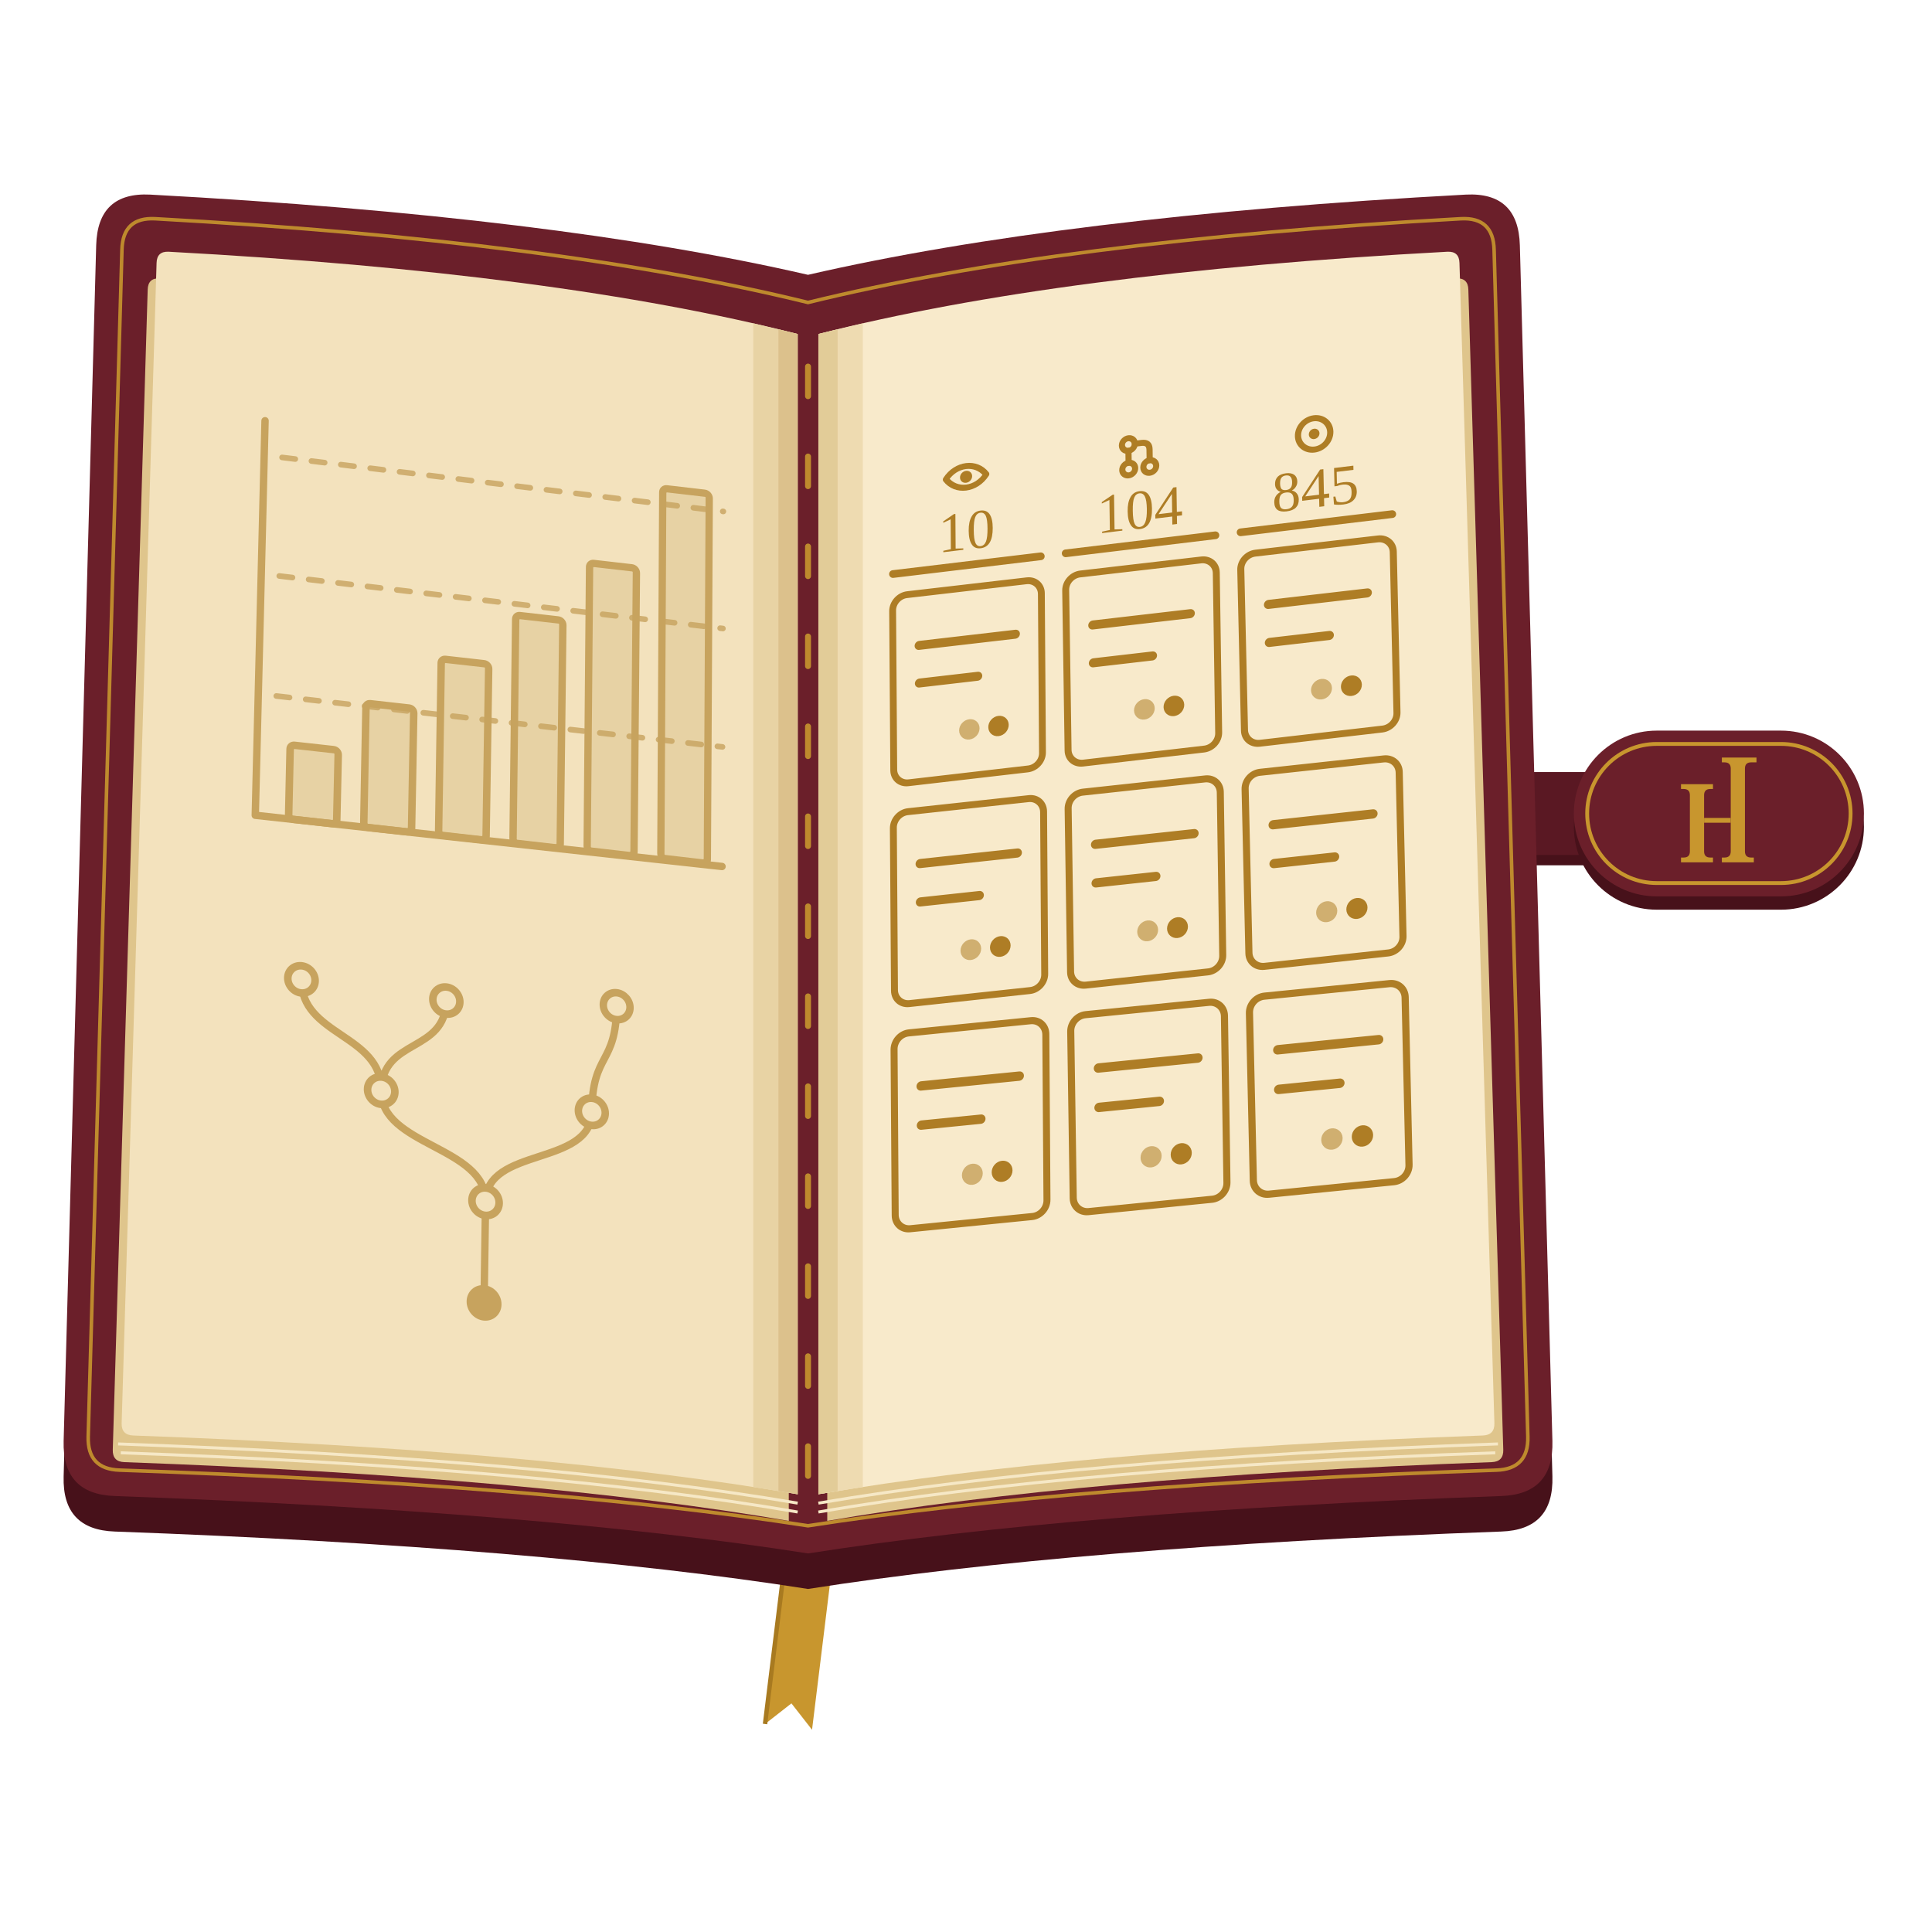
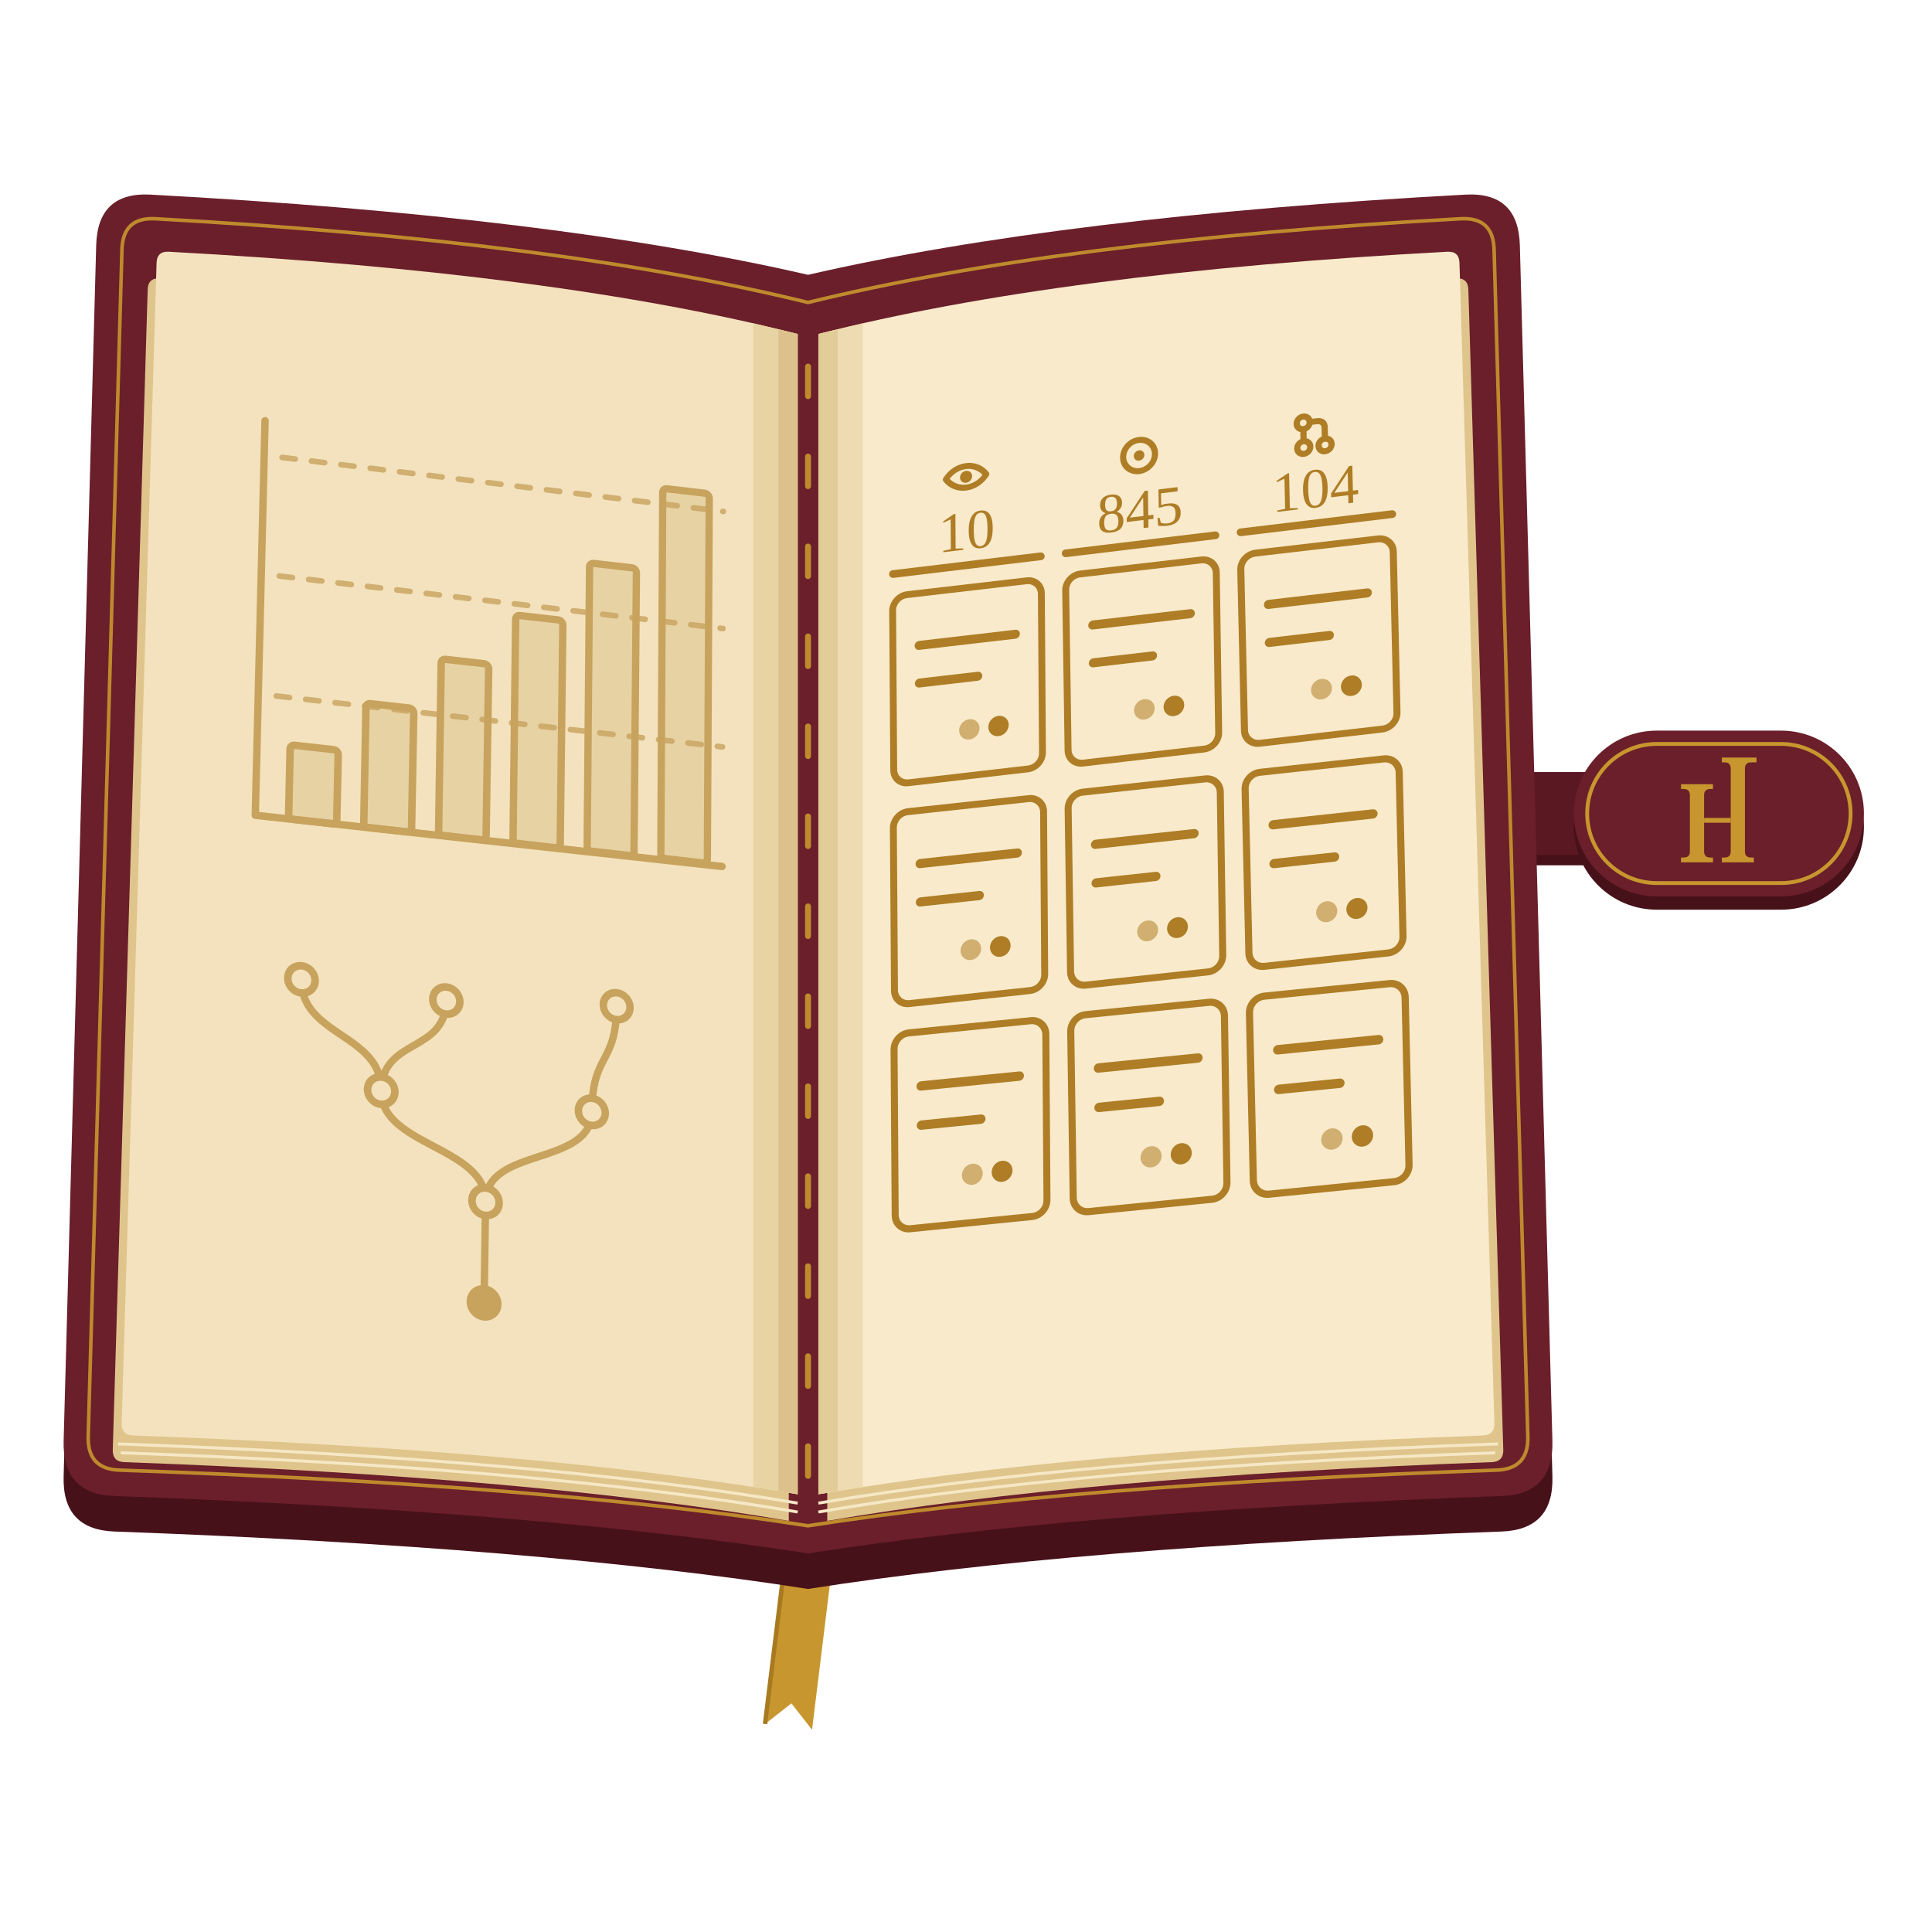
<svg xmlns="http://www.w3.org/2000/svg" viewBox="-546 -569.7 1305.5 1305.5" role="img" aria-label="Historia: an open leather journal; a gold-ink chart record on the left page, a project board on the right, closed by a strap medallion bearing an H">
  <g id="ribbon" transform="rotate(7 0 490)">
    <path d="M-16,470 H16 V598 L0,582 L-16,598 Z" fill="#C8962E" />
    <path d="M-16,470 V598" stroke="#A87A20" stroke-width="3" fill="none" />
  </g>
  <g id="strap">
    <rect x="451.5" y="-41" width="164" height="56" fill="#47111A" />
    <rect x="451.5" y="-48" width="164" height="56" fill="#5A1823" />
  </g>
  <g id="cover">
    <path d="M-481,-404 Q-480,-440 -444.5,-438.2 Q-171.4,-423.5 0,-384 Q171.4,-423.5 444.5,-438.2 Q480,-440 481,-404 L503,404 Q504,440 468.4,441.2 Q180.5,451.7 0,480 Q-180.5,451.7 -468.4,441.2 Q-504,440 -503,404 Z" fill="#47111A" transform="translate(0 24)" />
    <path d="M-481,-404 Q-480,-440 -444.5,-438.2 Q-171.4,-423.5 0,-384 Q171.4,-423.5 444.5,-438.2 Q480,-440 481,-404 L503,404 Q504,440 468.4,441.2 Q180.5,451.7 0,480 Q-180.5,451.7 -468.4,441.2 Q-504,440 -503,404 Z" fill="#6B1F2A" />
    <path d="M-463.6,-401 Q-463,-423 -441.2,-421.9 Q-169.2,-406.9 0,-365.3 Q169.2,-406.9 441.2,-421.9 Q463,-423 463.6,-401 L486.4,401 Q487,423 465.2,423.7 Q178.3,433.6 0,461.3 Q-178.3,433.6 -465.2,423.7 Q-487,423 -486.4,401 Z" fill="none" stroke="#C8962E" stroke-width="2.4" opacity="0.9" />
  </g>
  <g id="pages">
    <path d="M-440.2,-392 Q-440,-400 -432,-399.6 Q-169.1,-385.4 -7,-344 L-7,440 Q-178.2,410.4 -456,400.3 Q-464,400 -463.8,392 Z" fill="#DFC58C" transform="translate(-6 18)" />
    <path d="M440.2,-392 Q440,-400 432,-399.6 Q169.1,-385.4 7,-344 L7,440 Q178.2,410.4 456,400.3 Q464,400 463.8,392 Z" fill="#DFC58C" transform="translate(6 18)" />
    <path d="M-466.2,406 Q-182.9,416 -7,446" fill="none" stroke="#F6E8C6" stroke-width="2" />
    <path d="M466.2,406 Q182.9,416 7,446" fill="none" stroke="#F6E8C6" stroke-width="2" />
    <path d="M-464.4,412 Q-181.1,422 -7,452" fill="none" stroke="#F6E8C6" stroke-width="2" />
    <path d="M464.4,412 Q181.1,422 7,452" fill="none" stroke="#F6E8C6" stroke-width="2" />
    <path d="M-440.2,-392 Q-440,-400 -432,-399.6 Q-169.1,-385.4 -7,-344 L-7,440 Q-178.2,410.4 -456,400.3 Q-464,400 -463.8,392 Z" fill="#F3E2BD" />
    <path d="M440.2,-392 Q440,-400 432,-399.6 Q169.1,-385.4 7,-344 L7,440 Q178.2,410.4 456,400.3 Q464,400 463.8,392 Z" fill="#F8EACB" />
    <path d="M-7,-344 L-7,440 L-37,435.1 L-37,-351.2 Z" fill="#E8D3A4" />
    <path d="M-7,-344 L-7,440 L-20,437.8 L-20,-347.2 Z" fill="#DCC18C" />
    <path d="M7,-344 L7,440 L37,435.1 L37,-351.2 Z" fill="#EEDBB1" />
    <path d="M7,-344 L7,440 L20,437.8 L20,-347.2 Z" fill="#E2CC98" />
    <path id="stitches" d="M0,-322 V428" fill="none" stroke="#C8962E" stroke-width="4" stroke-linecap="round" stroke-dasharray="20 40.8" opacity="0.9" />
  </g>
  <g id="record" fill="#C7A35E" stroke="#C7A35E">
    <path d="M-366.9,-285.4 L-373.5,-18.8 L-58.1,15.8" fill="none" stroke-width="5" stroke-linecap="round" stroke-linejoin="round" />
    <path d="M-355.4,-260.6 L-57.2,-224.1" fill="none" stroke-width="3.8" stroke-dasharray="9 11" stroke-linecap="round" opacity="0.8" />
    <path d="M-357.3,-180.5 L-57.5,-145" fill="none" stroke-width="3.8" stroke-dasharray="9 11" stroke-linecap="round" opacity="0.8" />
    <path d="M-359.3,-99.4 L-57.8,-65" fill="none" stroke-width="3.8" stroke-dasharray="9 11" stroke-linecap="round" opacity="0.8" />
    <g transform="matrix(1.0155 0.1127 -0.0222 1.0006 -334.2 -39.6)">
      <rect x="-16" y="-25" width="32" height="50" rx="3" fill-opacity="0.26" stroke-width="5" stroke-linejoin="round" />
    </g>
    <g transform="matrix(1.009 0.1129 -0.0187 0.996 -283.3 -50.9)">
      <rect x="-16" y="-42" width="32" height="84" rx="3" fill-opacity="0.26" stroke-width="5" stroke-linejoin="round" />
    </g>
    <g transform="matrix(1.0024 0.1131 -0.0152 0.9914 -232.7 -63.2)">
      <rect x="-16" y="-60" width="32" height="120" rx="3" fill-opacity="0.26" stroke-width="5" stroke-linejoin="round" />
    </g>
    <g transform="matrix(0.9959 0.1133 -0.0118 0.9868 -182.5 -75.3)">
      <rect x="-16" y="-78" width="32" height="156" rx="3" fill-opacity="0.26" stroke-width="5" stroke-linejoin="round" />
    </g>
    <g transform="matrix(0.9893 0.1136 -0.0084 0.9818 -132.6 -90.3)">
      <rect x="-16" y="-99" width="32" height="198" rx="3" fill-opacity="0.26" stroke-width="5" stroke-linejoin="round" />
    </g>
    <g transform="matrix(0.9822 0.1143 -0.0051 0.9759 -83.1 -113)">
      <rect x="-16" y="-128" width="32" height="256" rx="3" fill-opacity="0.26" stroke-width="5" stroke-linejoin="round" />
    </g>
    <path d="M-218.9,310.7 C-218.3,273 -218.4,279.8 -217.9,242.3 M-217.9,242.3 C-217.4,204.9 -289.1,204.6 -288.4,167.3 M-217.9,242.3 C-217.4,204.9 -146.4,218.7 -146.1,181.6 M-288.4,167.3 C-287.7,129 -343.1,130.3 -342.3,92.1 M-288.4,167.3 C-287.7,131.3 -245,142.2 -244.4,106.4 M-146.1,181.6 C-145.7,141.3 -129.7,150.3 -129.3,110.2" fill="none" stroke-width="5" stroke-linecap="round" />
    <g transform="matrix(1.0258 0.0956 -0.0146 1.041 -218.9 310.7)">
      <circle cx="0" cy="0" r="9" fill="#C7A35E" stroke-width="5" />
    </g>
    <g transform="matrix(1.0212 0.0988 -0.0145 1.0316 -217.9 242.3)">
      <circle cx="0" cy="0" r="9" fill="#F3E2BD" stroke-width="5" />
    </g>
    <g transform="matrix(1.0242 0.1028 -0.0193 1.0257 -288.4 167.3)">
      <circle cx="0" cy="0" r="9" fill="#F3E2BD" stroke-width="5" />
    </g>
    <g transform="matrix(1.0089 0.1013 -0.0095 1.019 -146.1 181.6)">
      <circle cx="0" cy="0" r="9" fill="#F3E2BD" stroke-width="5" />
    </g>
    <g transform="matrix(1.0253 0.1067 -0.023 1.0188 -342.3 92.1)">
      <circle cx="0" cy="0" r="9" fill="#F3E2BD" stroke-width="5" />
    </g>
    <g transform="matrix(1.0151 0.1054 -0.0162 1.0148 -244.4 106.4)">
      <circle cx="0" cy="0" r="9" fill="#F3E2BD" stroke-width="5" />
    </g>
    <g transform="matrix(1.0023 0.1045 -0.0083 1.0084 -129.3 110.2)">
      <circle cx="0" cy="0" r="9" fill="#F3E2BD" stroke-width="5" />
    </g>
  </g>
  <g id="board" fill="#AE7D25" stroke="#AE7D25">
    <g transform="matrix(0.9759 -0.1204 0.0066 0.9595 106.8 -247.5)">
      <path d="M-14,0 C-7,-10.1 7,-10.1 14,0 C7,10.1 -7,10.1 -14,0 Z" fill="none" stroke-width="4.2" stroke-linejoin="round" />
      <circle cx="0" cy="0" r="4.2" stroke="none" />
    </g>
    <g transform="matrix(0.9784 -0.1188 0.0067 0.9644 107.1 -211)">
      <path d="M-7.6 11.5 -2.3 12V13H-16.1V12L-10.9 11.5V-9.4L-16 -7.6V-8.6L-8.6 -12.8H-7.6ZM18.1 0.1Q18.1 13.4 9.7 13.4Q5.6 13.4 3.6 10Q1.5 6.6 1.5 0.1Q1.5 -6.3 3.6 -9.6Q5.6 -13 9.8 -13Q13.9 -13 16 -9.7Q18.1 -6.3 18.1 0.1ZM14.5 0.1Q14.5 -6.1 13.4 -8.8Q12.2 -11.5 9.7 -11.5Q7.2 -11.5 6.1 -8.9Q5 -6.4 5 0.1Q5 6.6 6.1 9.2Q7.2 11.9 9.7 11.9Q12.2 11.9 13.4 9.1Q14.5 6.3 14.5 0.1Z" stroke="none" />
    </g>
    <path d="M57.4,-181.8 L157.3,-193.8" fill="none" stroke-width="5.2" stroke-linecap="round" />
    <g transform="matrix(0.9881 -0.1219 0.0144 0.9645 223.7 -261.9)">
+       <circle cx="0" cy="0" r="10.9" fill="none" stroke-width="4.2" />
+       <circle cx="0" cy="0" r="3.6" stroke="none" />
+     </g>
+     <g transform="matrix(0.9906 -0.1203 0.0145 0.9694 224.2 -225.2)">
+       <path d="M-12 -6.4Q-12 -4.3 -13.1 -2.8Q-14.1 -1.3 -15.8 -0.6Q-13.6 0.2 -12.5 1.9Q-11.3 3.6 -11.3 6.1Q-11.3 9.7 -13.3 11.5Q-15.3 13.4 -19.7 13.4Q-27.8 13.4 -27.8 6.1Q-27.8 3.6 -26.6 1.9Q-25.4 0.2 -23.3 -0.6Q-25 -1.3 -26 -2.8Q-27 -4.2 -27 -6.4Q-27 -9.5 -25.1 -11.3Q-23.2 -13 -19.5 -13Q-16 -13 -14 -11.3Q-12 -9.5 -12 -6.4ZM-14.7 6.1Q-14.7 3 -15.9 1.7Q-17.1 0.3 -19.7 0.3Q-22.2 0.3 -23.3 1.6Q-24.4 2.9 -24.4 6.1Q-24.4 9.3 -23.3 10.6Q-22.1 11.9 -19.7 11.9Q-17.1 11.9 -15.9 10.5Q-14.7 9.2 -14.7 6.1ZM-15.5 -6.4Q-15.5 -9 -16.5 -10.2Q-17.5 -11.5 -19.6 -11.5Q-21.6 -11.5 -22.6 -10.3Q-23.6 -9.1 -23.6 -6.4Q-23.6 -3.7 -22.7 -2.5Q-21.7 -1.4 -19.6 -1.4Q-17.5 -1.4 -16.5 -2.6Q-15.5 -3.7 -15.5 -6.4ZM5.7 7.4V13H2.4V7.4H-9V4.8L3.5 -12.7H5.7V4.6H9.2V7.4ZM2.4 -8.2H2.3L-6.9 4.6H2.4ZM19 -2Q23.5 -2 25.6 -0.2Q27.8 1.7 27.8 5.4Q27.8 9.2 25.4 11.3Q23.1 13.4 18.7 13.4Q15.1 13.4 12.3 12.6L12 7.2H13.3L14.2 10.8Q15 11.2 16.2 11.5Q17.4 11.8 18.4 11.8Q21.4 11.8 22.9 10.4Q24.3 9 24.3 5.6Q24.3 3.2 23.7 2Q23.1 0.8 21.7 0.2Q20.4 -0.4 18.1 -0.4Q16.4 -0.4 14.7 0.1H12.9V-12.6H25.9V-9.7H14.6V-1.5Q16.7 -2 19 -2Z" stroke="none" />
+     </g>
+     <path d="M174.1,-195.8 L275.3,-208" fill="none" stroke-width="5.2" stroke-linecap="round" />
+     <g transform="matrix(1.0004 -0.1234 0.0224 0.9696 342 -276.5)">
      <g fill="none" stroke-width="4.2" stroke-linecap="round">
        <circle cx="-7.2" cy="-8.6" r="4.4" />
        <circle cx="-7.2" cy="8.6" r="4.4" />
        <circle cx="7.2" cy="8.6" r="4.4" />
        <path d="M-7.2,-4.2 V4.2" />
        <path d="M-2.7,-8.6 H1.8 Q7.2,-8.6 7.2,-3.3 V4.2" />
      </g>
    </g>
-     <g transform="matrix(0.9906 -0.1203 0.0145 0.9694 224.2 -225.2)">
+     <g transform="matrix(1.003 -0.1218 0.0225 0.9745 342.8 -239.6)">
      <path d="M-17.4 11.5 -12.1 12V13H-25.9V12L-20.6 11.5V-9.4L-25.8 -7.6V-8.6L-18.3 -12.8H-17.4ZM8.3 0.1Q8.3 13.4 -0.1 13.4Q-4.2 13.4 -6.2 10Q-8.3 6.6 -8.3 0.1Q-8.3 -6.3 -6.2 -9.6Q-4.2 -13 0 -13Q4.1 -13 6.2 -9.7Q8.3 -6.3 8.3 0.1ZM4.8 0.1Q4.8 -6.1 3.6 -8.8Q2.4 -11.5 -0.1 -11.5Q-2.6 -11.5 -3.7 -8.9Q-4.8 -6.4 -4.8 0.1Q-4.8 6.6 -3.7 9.2Q-2.6 11.9 -0.1 11.9Q2.4 11.9 3.6 9.1Q4.8 6.3 4.8 0.1ZM25.2 7.4V13H22V7.4H10.5V4.8L23 -12.7H25.2V4.6H28.7V7.4ZM22 -8.2H21.9L12.7 4.6H22Z" stroke="none" />
-     </g>
-     <path d="M174.1,-195.8 L275.3,-208" fill="none" stroke-width="5.2" stroke-linecap="round" />
-     <g transform="matrix(1.0004 -0.1234 0.0224 0.9696 342 -276.5)">
-       <circle cx="0" cy="0" r="10.9" fill="none" stroke-width="4.2" />
-       <circle cx="0" cy="0" r="3.6" stroke="none" />
-     </g>
-     <g transform="matrix(1.003 -0.1218 0.0225 0.9745 342.8 -239.6)">
-       <path d="M-12 -6.4Q-12 -4.3 -13.1 -2.8Q-14.1 -1.3 -15.8 -0.6Q-13.6 0.2 -12.5 1.9Q-11.3 3.6 -11.3 6.1Q-11.3 9.7 -13.3 11.5Q-15.3 13.4 -19.7 13.4Q-27.8 13.4 -27.8 6.1Q-27.8 3.6 -26.6 1.9Q-25.4 0.2 -23.3 -0.6Q-25 -1.3 -26 -2.8Q-27 -4.2 -27 -6.4Q-27 -9.5 -25.1 -11.3Q-23.2 -13 -19.5 -13Q-16 -13 -14 -11.3Q-12 -9.5 -12 -6.4ZM-14.7 6.1Q-14.7 3 -15.9 1.7Q-17.1 0.3 -19.7 0.3Q-22.2 0.3 -23.3 1.6Q-24.4 2.9 -24.4 6.1Q-24.4 9.3 -23.3 10.6Q-22.1 11.9 -19.7 11.9Q-17.1 11.9 -15.9 10.5Q-14.7 9.2 -14.7 6.1ZM-15.5 -6.4Q-15.5 -9 -16.5 -10.2Q-17.5 -11.5 -19.6 -11.5Q-21.6 -11.5 -22.6 -10.3Q-23.6 -9.1 -23.6 -6.4Q-23.6 -3.7 -22.7 -2.5Q-21.7 -1.4 -19.6 -1.4Q-17.5 -1.4 -16.5 -2.6Q-15.5 -3.7 -15.5 -6.4ZM5.7 7.4V13H2.4V7.4H-9V4.8L3.5 -12.7H5.7V4.6H9.2V7.4ZM2.4 -8.2H2.3L-6.9 4.6H2.4ZM19 -2Q23.5 -2 25.6 -0.2Q27.8 1.7 27.8 5.4Q27.8 9.2 25.4 11.3Q23.1 13.4 18.7 13.4Q15.1 13.4 12.3 12.6L12 7.2H13.3L14.2 10.8Q15 11.2 16.2 11.5Q17.4 11.8 18.4 11.8Q21.4 11.8 22.9 10.4Q24.3 9 24.3 5.6Q24.3 3.2 23.7 2Q23.1 0.8 21.7 0.2Q20.4 -0.4 18.1 -0.4Q16.4 -0.4 14.7 0.1H12.9V-12.6H25.9V-9.7H14.6V-1.5Q16.7 -2 19 -2Z" stroke="none" />
    </g>
    <path d="M292.3,-210 L394.8,-222.3" fill="none" stroke-width="5.2" stroke-linecap="round" />
    <g transform="matrix(0.9853 -0.1143 0.0068 0.9779 107.8 -109)">
      <rect x="-51" y="-65" width="102" height="130" rx="10" fill="none" stroke-width="4.7" />
      <path d="M-33,-29 H33 M-33,-3 H7" fill="none" stroke-width="6.2" stroke-linecap="round" />
      <circle cx="21" cy="33" r="7" stroke="none" />
      <circle cx="1" cy="33" r="7" stroke="none" opacity="0.55" />
    </g>
    <g transform="matrix(0.9952 -0.1076 0.0069 0.9976 108.8 39.2)">
      <rect x="-51" y="-65" width="102" height="130" rx="10" fill="none" stroke-width="4.7" />
      <path d="M-33,-29 H33 M-33,-3 H7" fill="none" stroke-width="6.2" stroke-linecap="round" />
      <circle cx="21" cy="33" r="7" stroke="none" />
      <circle cx="1" cy="33" r="7" stroke="none" opacity="0.55" />
    </g>
    <g transform="matrix(1.0054 -0.1006 0.007 1.018 109.8 190.3)">
      <rect x="-51" y="-65" width="102" height="130" rx="10" fill="none" stroke-width="4.7" />
      <path d="M-33,-29 H33 M-33,-3 H7" fill="none" stroke-width="6.2" stroke-linecap="round" />
      <circle cx="21" cy="33" r="7" stroke="none" />
      <circle cx="1" cy="33" r="7" stroke="none" opacity="0.55" />
    </g>
    <g transform="matrix(0.9976 -0.1157 0.0147 0.9831 225.8 -122.7)">
      <rect x="-51" y="-65" width="102" height="130" rx="10" fill="none" stroke-width="4.7" />
      <path d="M-33,-29 H33 M-33,-3 H7" fill="none" stroke-width="6.2" stroke-linecap="round" />
      <circle cx="21" cy="33" r="7" stroke="none" />
      <circle cx="1" cy="33" r="7" stroke="none" opacity="0.55" />
    </g>
    <g transform="matrix(1.0079 -0.109 0.015 1.0031 228 26.3)">
      <rect x="-51" y="-65" width="102" height="130" rx="10" fill="none" stroke-width="4.7" />
      <path d="M-33,-29 H33 M-33,-3 H7" fill="none" stroke-width="6.2" stroke-linecap="round" />
      <circle cx="21" cy="33" r="7" stroke="none" />
      <circle cx="1" cy="33" r="7" stroke="none" opacity="0.55" />
    </g>
    <g transform="matrix(1.0183 -0.1019 0.0153 1.0237 230.3 178.3)">
      <rect x="-51" y="-65" width="102" height="130" rx="10" fill="none" stroke-width="4.7" />
      <path d="M-33,-29 H33 M-33,-3 H7" fill="none" stroke-width="6.2" stroke-linecap="round" />
      <circle cx="21" cy="33" r="7" stroke="none" />
      <circle cx="1" cy="33" r="7" stroke="none" opacity="0.55" />
    </g>
    <g transform="matrix(1.0102 -0.1172 0.0228 0.9883 345.2 -136.5)">
      <rect x="-51" y="-65" width="102" height="130" rx="10" fill="none" stroke-width="4.7" />
      <path d="M-33,-29 H33 M-33,-3 H7" fill="none" stroke-width="6.2" stroke-linecap="round" />
      <circle cx="21" cy="33" r="7" stroke="none" />
      <circle cx="1" cy="33" r="7" stroke="none" opacity="0.55" />
    </g>
    <g transform="matrix(1.0207 -0.1104 0.0233 1.0086 348.7 13.2)">
      <rect x="-51" y="-65" width="102" height="130" rx="10" fill="none" stroke-width="4.7" />
      <path d="M-33,-29 H33 M-33,-3 H7" fill="none" stroke-width="6.2" stroke-linecap="round" />
      <circle cx="21" cy="33" r="7" stroke="none" />
      <circle cx="1" cy="33" r="7" stroke="none" opacity="0.55" />
    </g>
    <g transform="matrix(1.0314 -0.1032 0.0238 1.0294 352.2 166.1)">
      <rect x="-51" y="-65" width="102" height="130" rx="10" fill="none" stroke-width="4.7" />
      <path d="M-33,-29 H33 M-33,-3 H7" fill="none" stroke-width="6.2" stroke-linecap="round" />
      <circle cx="21" cy="33" r="7" stroke="none" />
      <circle cx="1" cy="33" r="7" stroke="none" opacity="0.55" />
    </g>
  </g>
  <g id="medallion">
    <rect x="517.5" y="-67" width="196" height="112" rx="56.0" fill="#47111A" />
    <rect x="517.5" y="-76" width="196" height="112" rx="56.0" fill="#6B1F2A" />
    <rect x="526.5" y="-67" width="178" height="94" rx="47.0" fill="none" stroke="#C8962E" stroke-width="2.6" />
    <g id="monogram" fill="#C8962E">
      <g transform="translate(584.5 -57.8) scale(0.6)">
        <path d="M9,30 L45,30 L45,35.4 L42,35.4 Q35,35.4 35,42.4 L35,105.6 Q35,112.6 42,112.6 L45,112.6 L45,118 L9,118 L9,112.6 L12,112.6 Q19,112.6 19,105.6 L19,42.4 Q19,35.4 12,35.4 L9,35.4 Z" />
        <path d="M55,0 L94,0 L94,5.4 L88,5.4 Q81,5.4 81,12.4 L81,105.6 Q81,112.6 88,112.6 L91,112.6 L91,118 L55,118 L55,112.6 L58,112.6 Q65,112.6 65,105.6 L65,12.4 Q65,5.4 58,5.4 L55,5.4 Z" />
        <path d="M35,68 L65,68 L65,73.4 L35,73.4 Z" />
      </g>
    </g>
  </g>
</svg>
